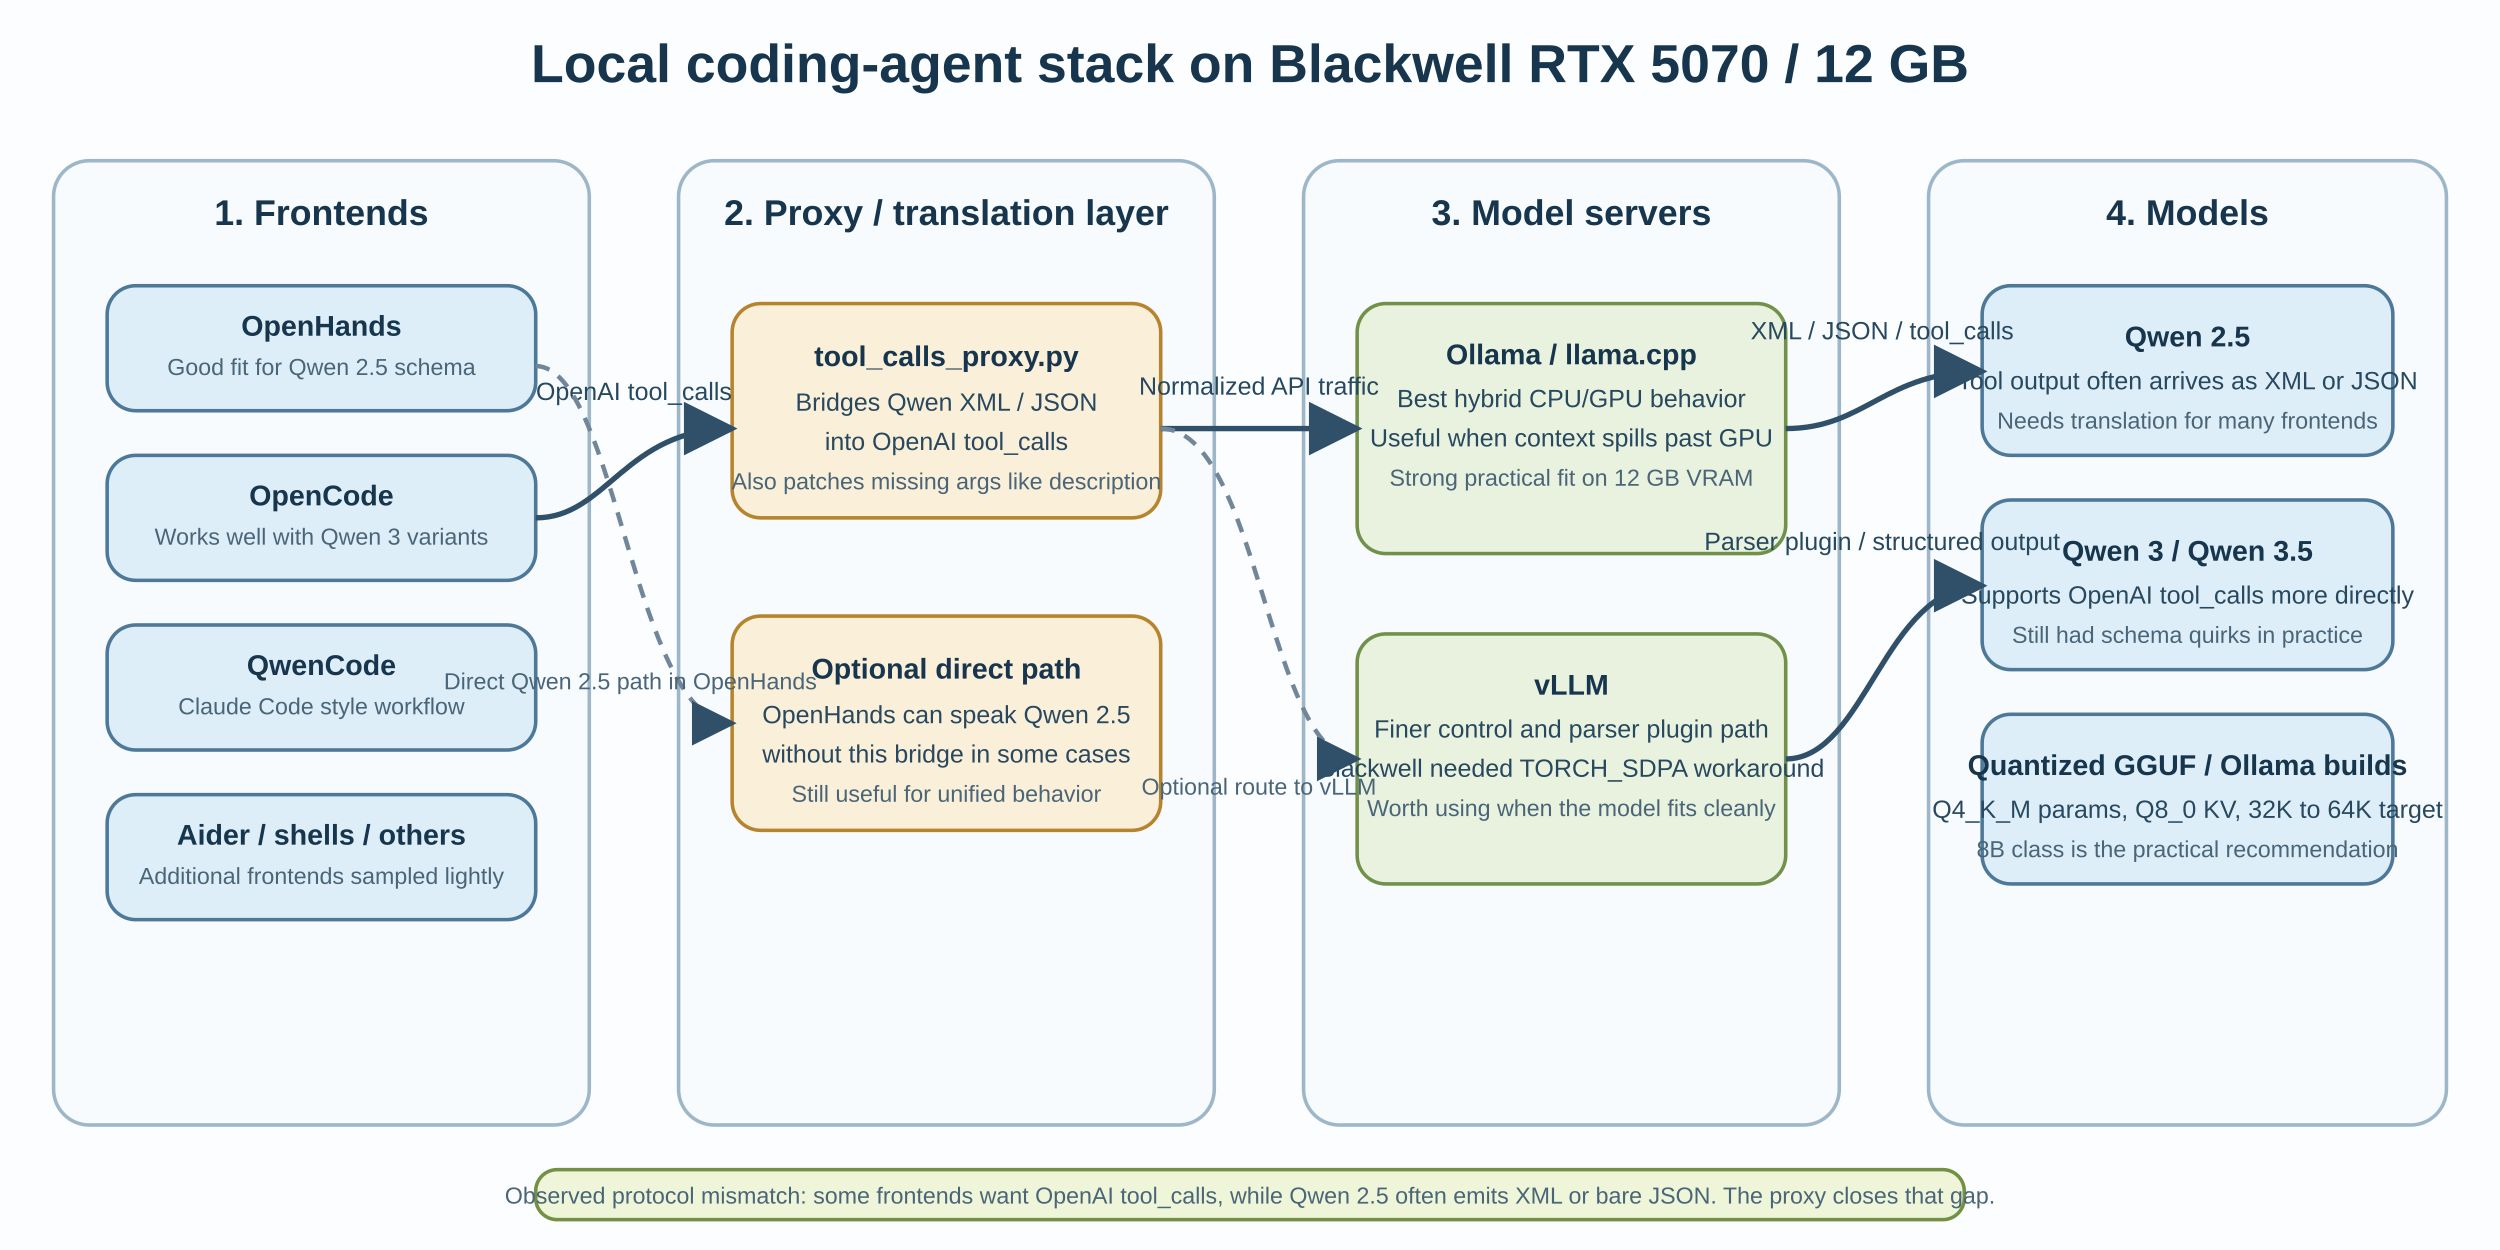
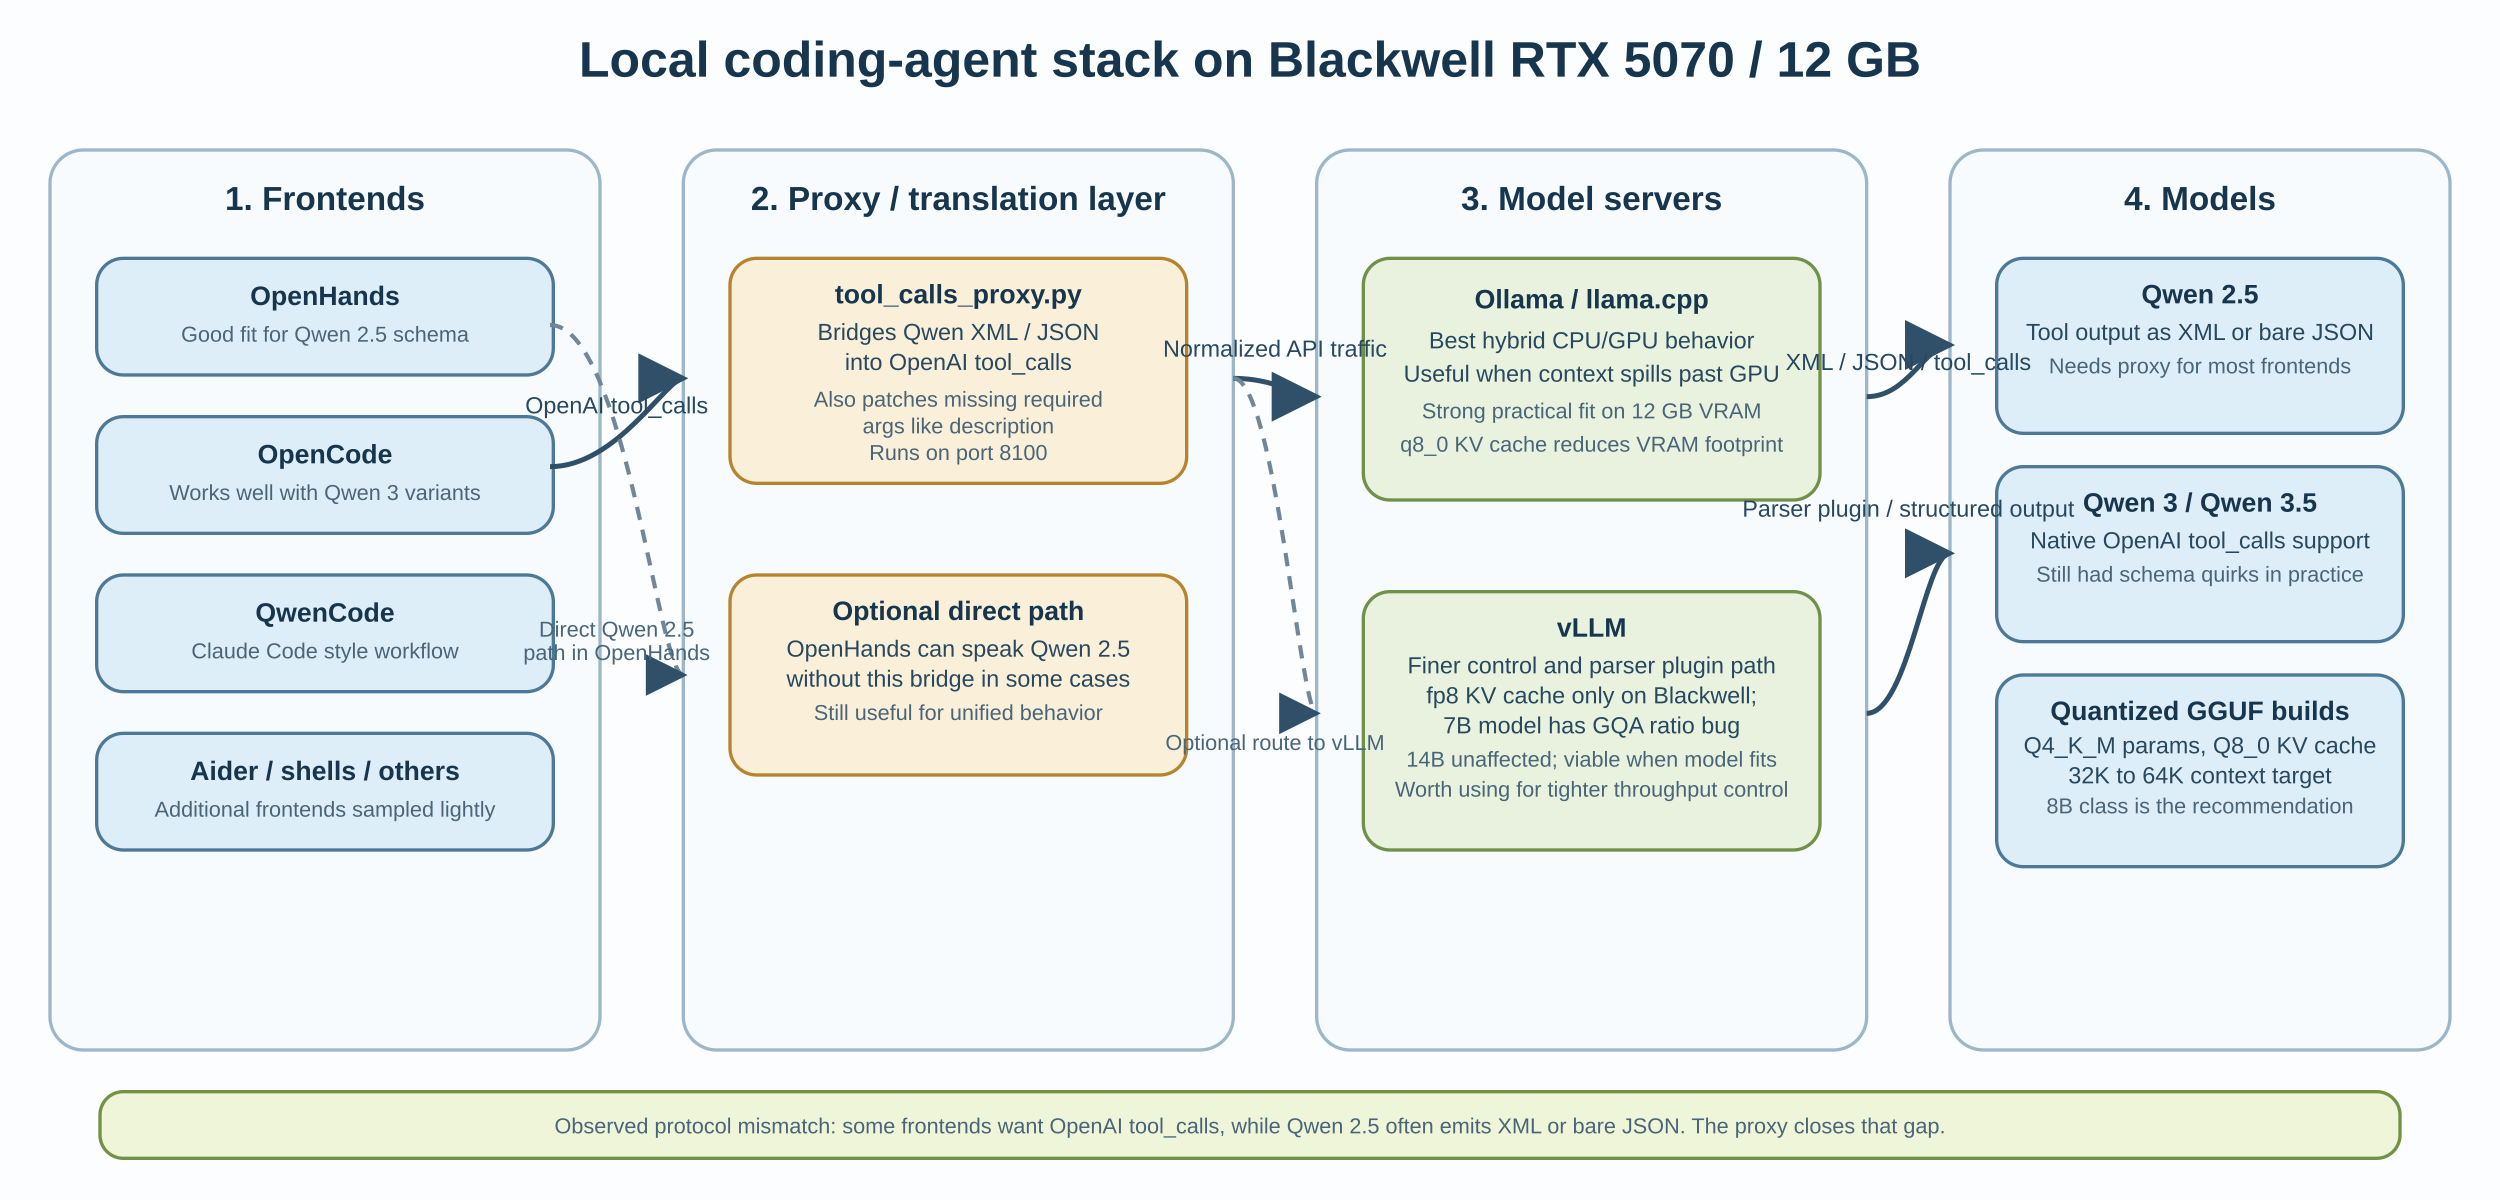
- <svg xmlns="http://www.w3.org/2000/svg" width="1400" height="700" viewBox="0 0 1400 700" role="img" aria-labelledby="title desc">
+ <svg xmlns="http://www.w3.org/2000/svg" width="1500" height="720" viewBox="0 0 1500 720" role="img" aria-labelledby="title desc">
  <defs>
    <marker id="arrow2" markerWidth="10" markerHeight="10" refX="9" refY="5" orient="auto-start-reverse">
      <path d="M 0 0 L 10 5 L 0 10 z" fill="#2f5068" />
    </marker>
    <style>
-       .title { font: 700 30px Arial, sans-serif; fill: #17364d; }
+       .title  { font: 700 30px Arial, sans-serif; fill: #17364d; }
      .header { font: 700 20px Arial, sans-serif; fill: #17364d; }
-       .label { font: 600 16px Arial, sans-serif; fill: #17364d; }
-       .text { font: 14px Arial, sans-serif; fill: #27485e; }
-       .tiny { font: 13px Arial, sans-serif; fill: #496577; }
-       .col { fill: #f8fbfd; stroke: #9db7c9; stroke-width: 2; rx: 20; ry: 20; }
-       .cardA { fill: #ddeef8; stroke: #4d7898; stroke-width: 2; rx: 16; ry: 16; }
-       .cardB { fill: #faefd9; stroke: #b6842d; stroke-width: 2; rx: 16; ry: 16; }
-       .cardC { fill: #e8f2de; stroke: #71914a; stroke-width: 2; rx: 16; ry: 16; }
-       .line { stroke: #2f5068; stroke-width: 3; fill: none; marker-end: url(#arrow2); }
-       .dash { stroke: #718799; stroke-width: 2.5; stroke-dasharray: 8 6; fill: none; marker-end: url(#arrow2); }
+       .label  { font: 600 16px Arial, sans-serif; fill: #17364d; }
+       .text   { font: 14px Arial, sans-serif; fill: #27485e; }
+       .tiny   { font: 13px Arial, sans-serif; fill: #496577; }
+       .line   { stroke: #2f5068; stroke-width: 3; fill: none; marker-end: url(#arrow2); }
+       .dash   { stroke: #718799; stroke-width: 2.5; stroke-dasharray: 8 6; fill: none; marker-end: url(#arrow2); }
    </style>
  </defs>
-   <rect width="1400" height="700" fill="#fcfdff" />
-   <text x="700" y="46" text-anchor="middle" class="title">Local coding-agent stack on Blackwell RTX 5070 / 12 GB</text>
-   <rect x="30" y="90" width="300" height="540" class="col" />
-   <text x="180" y="126" text-anchor="middle" class="header">1. Frontends</text>
-   <rect x="60" y="160" width="240" height="70" class="cardA" />
-   <text x="180" y="188" text-anchor="middle" class="label">OpenHands</text>
-   <text x="180" y="210" text-anchor="middle" class="tiny">Good fit for Qwen 2.5 schema</text>
-   <rect x="60" y="255" width="240" height="70" class="cardA" />
-   <text x="180" y="283" text-anchor="middle" class="label">OpenCode</text>
-   <text x="180" y="305" text-anchor="middle" class="tiny">Works well with Qwen 3 variants</text>
-   <rect x="60" y="350" width="240" height="70" class="cardA" />
-   <text x="180" y="378" text-anchor="middle" class="label">QwenCode</text>
-   <text x="180" y="400" text-anchor="middle" class="tiny">Claude Code style workflow</text>
-   <rect x="60" y="445" width="240" height="70" class="cardA" />
-   <text x="180" y="473" text-anchor="middle" class="label">Aider / shells / others</text>
-   <text x="180" y="495" text-anchor="middle" class="tiny">Additional frontends sampled lightly</text>
-   <rect x="380" y="90" width="300" height="540" class="col" />
-   <text x="530" y="126" text-anchor="middle" class="header">2. Proxy / translation layer</text>
-   <rect x="410" y="170" width="240" height="120" class="cardB" />
-   <text x="530" y="205" text-anchor="middle" class="label">tool_calls_proxy.py</text>
-   <text x="530" y="230" text-anchor="middle" class="text">Bridges Qwen XML / JSON</text>
-   <text x="530" y="252" text-anchor="middle" class="text">into OpenAI tool_calls</text>
-   <text x="530" y="274" text-anchor="middle" class="tiny">Also patches missing args like description</text>
-   <rect x="410" y="345" width="240" height="120" class="cardB" />
-   <text x="530" y="380" text-anchor="middle" class="label">Optional direct path</text>
-   <text x="530" y="405" text-anchor="middle" class="text">OpenHands can speak Qwen 2.5</text>
-   <text x="530" y="427" text-anchor="middle" class="text">without this bridge in some cases</text>
-   <text x="530" y="449" text-anchor="middle" class="tiny">Still useful for unified behavior</text>
-   <rect x="730" y="90" width="300" height="540" class="col" />
-   <text x="880" y="126" text-anchor="middle" class="header">3. Model servers</text>
-   <rect x="760" y="170" width="240" height="140" class="cardC" />
-   <text x="880" y="204" text-anchor="middle" class="label">Ollama / llama.cpp</text>
-   <text x="880" y="228" text-anchor="middle" class="text">Best hybrid CPU/GPU behavior</text>
-   <text x="880" y="250" text-anchor="middle" class="text">Useful when context spills past GPU</text>
-   <text x="880" y="272" text-anchor="middle" class="tiny">Strong practical fit on 12 GB VRAM</text>
-   <rect x="760" y="355" width="240" height="140" class="cardC" />
-   <text x="880" y="389" text-anchor="middle" class="label">vLLM</text>
-   <text x="880" y="413" text-anchor="middle" class="text">Finer control and parser plugin path</text>
-   <text x="880" y="435" text-anchor="middle" class="text">Blackwell needed TORCH_SDPA workaround</text>
-   <text x="880" y="457" text-anchor="middle" class="tiny">Worth using when the model fits cleanly</text>
-   <rect x="1080" y="90" width="290" height="540" class="col" />
-   <text x="1225" y="126" text-anchor="middle" class="header">4. Models</text>
-   <rect x="1110" y="160" width="230" height="95" class="cardA" />
-   <text x="1225" y="194" text-anchor="middle" class="label">Qwen 2.5</text>
-   <text x="1225" y="218" text-anchor="middle" class="text">Tool output often arrives as XML or JSON</text>
-   <text x="1225" y="240" text-anchor="middle" class="tiny">Needs translation for many frontends</text>
-   <rect x="1110" y="280" width="230" height="95" class="cardA" />
-   <text x="1225" y="314" text-anchor="middle" class="label">Qwen 3 / Qwen 3.5</text>
-   <text x="1225" y="338" text-anchor="middle" class="text">Supports OpenAI tool_calls more directly</text>
-   <text x="1225" y="360" text-anchor="middle" class="tiny">Still had schema quirks in practice</text>
-   <rect x="1110" y="400" width="230" height="95" class="cardA" />
-   <text x="1225" y="434" text-anchor="middle" class="label">Quantized GGUF / Ollama builds</text>
-   <text x="1225" y="458" text-anchor="middle" class="text">Q4_K_M params, Q8_0 KV, 32K to 64K target</text>
-   <text x="1225" y="480" text-anchor="middle" class="tiny">8B class is the practical recommendation</text>
-   <path d="M 300 290 C 340 290, 350 240, 410 240" class="line" />
-   <text x="355" y="224" text-anchor="middle" class="text">OpenAI tool_calls</text>
-   <path d="M 300 205 C 345 205, 355 405, 410 405" class="dash" />
-   <text x="353" y="386" text-anchor="middle" class="tiny">Direct Qwen 2.5 path in OpenHands</text>
-   <path d="M 650 240 C 700 240, 710 240, 760 240" class="line" />
-   <text x="705" y="221" text-anchor="middle" class="text">Normalized API traffic</text>
-   <path d="M 650 240 C 705 240, 710 425, 760 425" class="dash" />
-   <text x="705" y="445" text-anchor="middle" class="tiny">Optional route to vLLM</text>
-   <path d="M 1000 240 C 1045 240, 1055 208, 1110 208" class="line" />
-   <text x="1054" y="190" text-anchor="middle" class="text">XML / JSON / tool_calls</text>
-   <path d="M 1000 425 C 1045 425, 1055 328, 1110 328" class="line" />
-   <text x="1054" y="308" text-anchor="middle" class="text">Parser plugin / structured output</text>
-   <rect x="300" y="655" width="800" height="28" rx="12" ry="12" fill="#eef5d9" stroke="#739145" stroke-width="2" />
-   <text x="700" y="674" text-anchor="middle" class="tiny">Observed protocol mismatch: some frontends want OpenAI tool_calls, while Qwen 2.5 often emits XML or bare JSON. The proxy closes that gap.</text>
+   <rect width="1500" height="720" fill="#fcfdff" />
+   <text x="750" y="46" text-anchor="middle" class="title">Local coding-agent stack on Blackwell RTX 5070 / 12 GB</text>
+   <rect x="30" y="90" width="330" height="540" rx="20" ry="20" fill="#f8fbfd" stroke="#9db7c9" stroke-width="2" />
+   <text x="195" y="126" text-anchor="middle" class="header">1. Frontends</text>
+   <rect x="58" y="155" width="274" height="70" rx="16" ry="16" fill="#ddeef8" stroke="#4d7898" stroke-width="2" />
+   <text x="195" y="183" text-anchor="middle" class="label">OpenHands</text>
+   <text x="195" y="205" text-anchor="middle" class="tiny">Good fit for Qwen 2.5 schema</text>
+   <rect x="58" y="250" width="274" height="70" rx="16" ry="16" fill="#ddeef8" stroke="#4d7898" stroke-width="2" />
+   <text x="195" y="278" text-anchor="middle" class="label">OpenCode</text>
+   <text x="195" y="300" text-anchor="middle" class="tiny">Works well with Qwen 3 variants</text>
+   <rect x="58" y="345" width="274" height="70" rx="16" ry="16" fill="#ddeef8" stroke="#4d7898" stroke-width="2" />
+   <text x="195" y="373" text-anchor="middle" class="label">QwenCode</text>
+   <text x="195" y="395" text-anchor="middle" class="tiny">Claude Code style workflow</text>
+   <rect x="58" y="440" width="274" height="70" rx="16" ry="16" fill="#ddeef8" stroke="#4d7898" stroke-width="2" />
+   <text x="195" y="468" text-anchor="middle" class="label">Aider / shells / others</text>
+   <text x="195" y="490" text-anchor="middle" class="tiny">Additional frontends sampled lightly</text>
+   <rect x="410" y="90" width="330" height="540" rx="20" ry="20" fill="#f8fbfd" stroke="#9db7c9" stroke-width="2" />
+   <text x="575" y="126" text-anchor="middle" class="header">2. Proxy / translation layer</text>
+   <rect x="438" y="155" width="274" height="135" rx="16" ry="16" fill="#faefd9" stroke="#b6842d" stroke-width="2" />
+   <text x="575" y="182" text-anchor="middle" class="label">tool_calls_proxy.py</text>
+   <text x="575" y="204" text-anchor="middle" class="text">Bridges Qwen XML / JSON</text>
+   <text x="575" y="222" text-anchor="middle" class="text">into OpenAI tool_calls</text>
+   <text x="575" y="244" text-anchor="middle" class="tiny">Also patches missing required</text>
+   <text x="575" y="260" text-anchor="middle" class="tiny">args like description</text>
+   <text x="575" y="276" text-anchor="middle" class="tiny">Runs on port 8100</text>
+   <rect x="438" y="345" width="274" height="120" rx="16" ry="16" fill="#faefd9" stroke="#b6842d" stroke-width="2" />
+   <text x="575" y="372" text-anchor="middle" class="label">Optional direct path</text>
+   <text x="575" y="394" text-anchor="middle" class="text">OpenHands can speak Qwen 2.5</text>
+   <text x="575" y="412" text-anchor="middle" class="text">without this bridge in some cases</text>
+   <text x="575" y="432" text-anchor="middle" class="tiny">Still useful for unified behavior</text>
+   <rect x="790" y="90" width="330" height="540" rx="20" ry="20" fill="#f8fbfd" stroke="#9db7c9" stroke-width="2" />
+   <text x="955" y="126" text-anchor="middle" class="header">3. Model servers</text>
+   <rect x="818" y="155" width="274" height="145" rx="16" ry="16" fill="#e8f2de" stroke="#71914a" stroke-width="2" />
+   <text x="955" y="185" text-anchor="middle" class="label">Ollama / llama.cpp</text>
+   <text x="955" y="209" text-anchor="middle" class="text">Best hybrid CPU/GPU behavior</text>
+   <text x="955" y="229" text-anchor="middle" class="text">Useful when context spills past GPU</text>
+   <text x="955" y="251" text-anchor="middle" class="tiny">Strong practical fit on 12 GB VRAM</text>
+   <text x="955" y="271" text-anchor="middle" class="tiny">q8_0 KV cache reduces VRAM footprint</text>
+   <rect x="818" y="355" width="274" height="155" rx="16" ry="16" fill="#e8f2de" stroke="#71914a" stroke-width="2" />
+   <text x="955" y="382" text-anchor="middle" class="label">vLLM</text>
+   <text x="955" y="404" text-anchor="middle" class="text">Finer control and parser plugin path</text>
+   <text x="955" y="422" text-anchor="middle" class="text">fp8 KV cache only on Blackwell;</text>
+   <text x="955" y="440" text-anchor="middle" class="text">7B model has GQA ratio bug</text>
+   <text x="955" y="460" text-anchor="middle" class="tiny">14B unaffected; viable when model fits</text>
+   <text x="955" y="478" text-anchor="middle" class="tiny">Worth using for tighter throughput control</text>
+   <rect x="1170" y="90" width="300" height="540" rx="20" ry="20" fill="#f8fbfd" stroke="#9db7c9" stroke-width="2" />
+   <text x="1320" y="126" text-anchor="middle" class="header">4. Models</text>
+   <rect x="1198" y="155" width="244" height="105" rx="16" ry="16" fill="#ddeef8" stroke="#4d7898" stroke-width="2" />
+   <text x="1320" y="182" text-anchor="middle" class="label">Qwen 2.5</text>
+   <text x="1320" y="204" text-anchor="middle" class="text">Tool output as XML or bare JSON</text>
+   <text x="1320" y="224" text-anchor="middle" class="tiny">Needs proxy for most frontends</text>
+   <rect x="1198" y="280" width="244" height="105" rx="16" ry="16" fill="#ddeef8" stroke="#4d7898" stroke-width="2" />
+   <text x="1320" y="307" text-anchor="middle" class="label">Qwen 3 / Qwen 3.5</text>
+   <text x="1320" y="329" text-anchor="middle" class="text">Native OpenAI tool_calls support</text>
+   <text x="1320" y="349" text-anchor="middle" class="tiny">Still had schema quirks in practice</text>
+   <rect x="1198" y="405" width="244" height="115" rx="16" ry="16" fill="#ddeef8" stroke="#4d7898" stroke-width="2" />
+   <text x="1320" y="432" text-anchor="middle" class="label">Quantized GGUF builds</text>
+   <text x="1320" y="452" text-anchor="middle" class="text">Q4_K_M params, Q8_0 KV cache</text>
+   <text x="1320" y="470" text-anchor="middle" class="text">32K to 64K context target</text>
+   <text x="1320" y="488" text-anchor="middle" class="tiny">8B class is the recommendation</text>
+   <path d="M 330 280 C 370 280, 400 227, 410 227" class="line" />
+   <text x="370" y="248" text-anchor="middle" class="text">OpenAI tool_calls</text>
+   <path d="M 330 195 C 375 195, 395 405, 410 405" class="dash" />
+   <text x="370" y="382" text-anchor="middle" class="tiny">Direct Qwen 2.5</text>
+   <text x="370" y="396" text-anchor="middle" class="tiny">path in OpenHands</text>
+   <path d="M 740 227 C 765 227, 780 238, 790 238" class="line" />
+   <text x="765" y="214" text-anchor="middle" class="text">Normalized API traffic</text>
+   <path d="M 740 227 C 765 227, 780 428, 790 428" class="dash" />
+   <text x="765" y="450" text-anchor="middle" class="tiny">Optional route to vLLM</text>
+   <path d="M 1120 238 C 1145 238, 1155 207, 1170 207" class="line" />
+   <text x="1145" y="222" text-anchor="middle" class="text">XML / JSON / tool_calls</text>
+   <path d="M 1120 428 C 1145 428, 1155 332, 1170 332" class="line" />
+   <text x="1145" y="310" text-anchor="middle" class="text">Parser plugin / structured output</text>
+   <rect x="60" y="655" width="1380" height="40" rx="14" ry="14" fill="#eef5d9" stroke="#739145" stroke-width="2" />
+   <text x="750" y="680" text-anchor="middle" class="tiny">Observed protocol mismatch: some frontends want OpenAI tool_calls, while Qwen 2.5 often emits XML or bare JSON. The proxy closes that gap.</text>
</svg>
